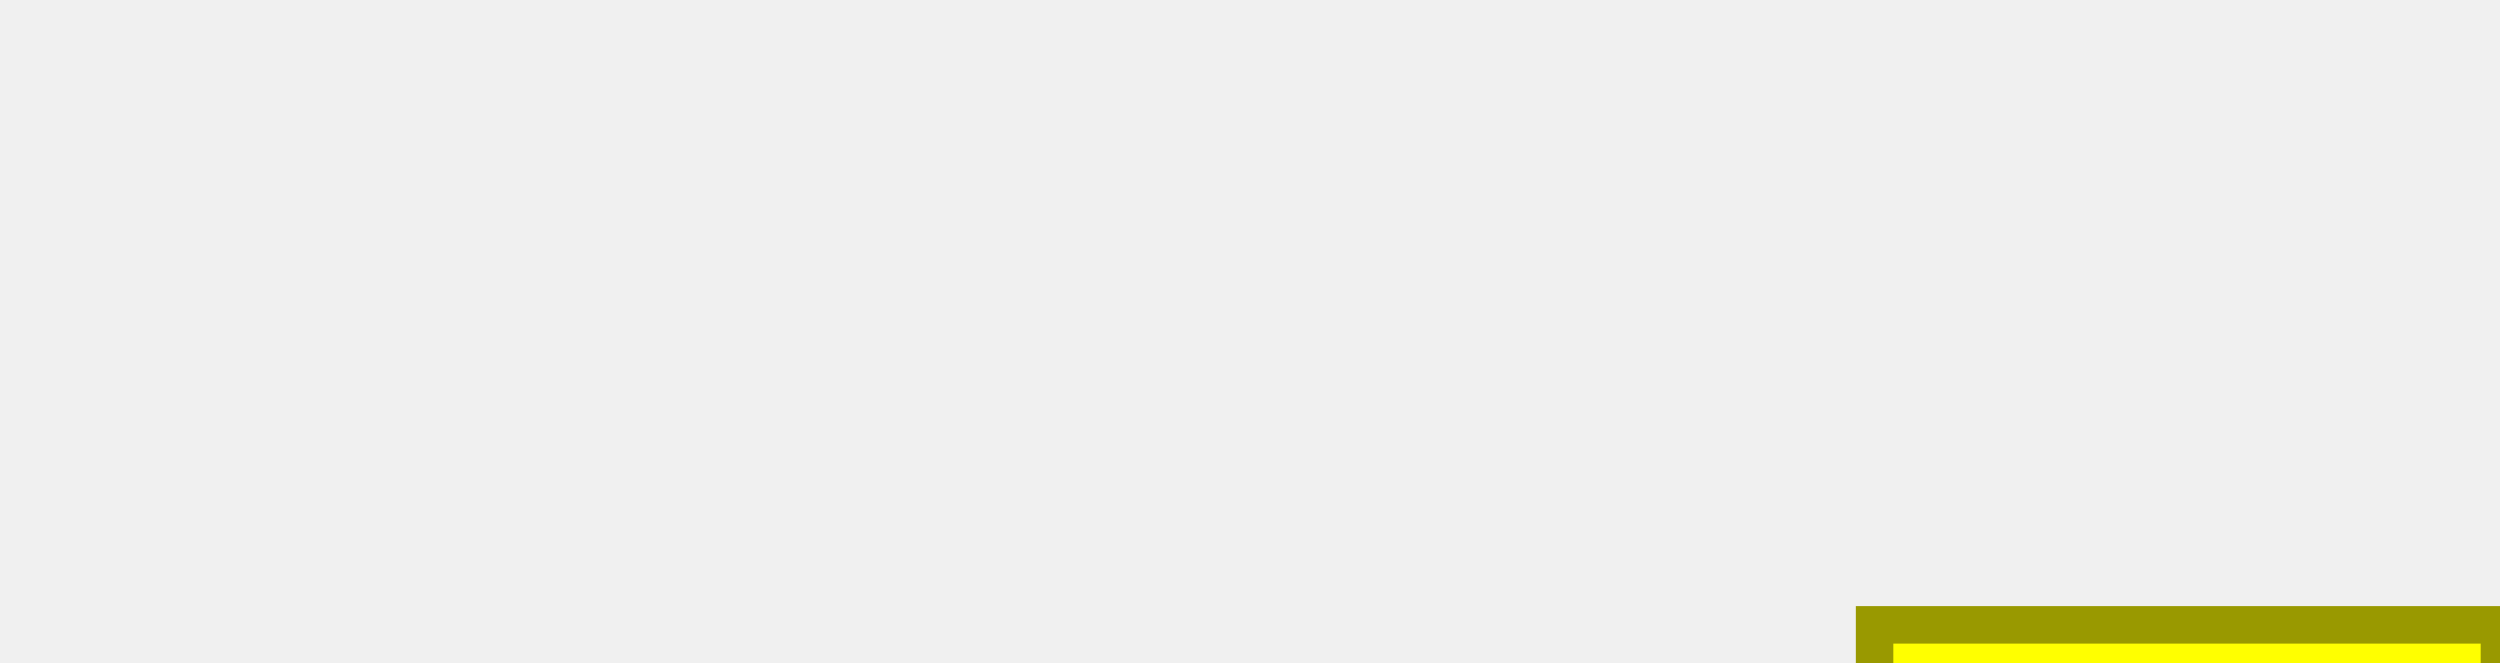
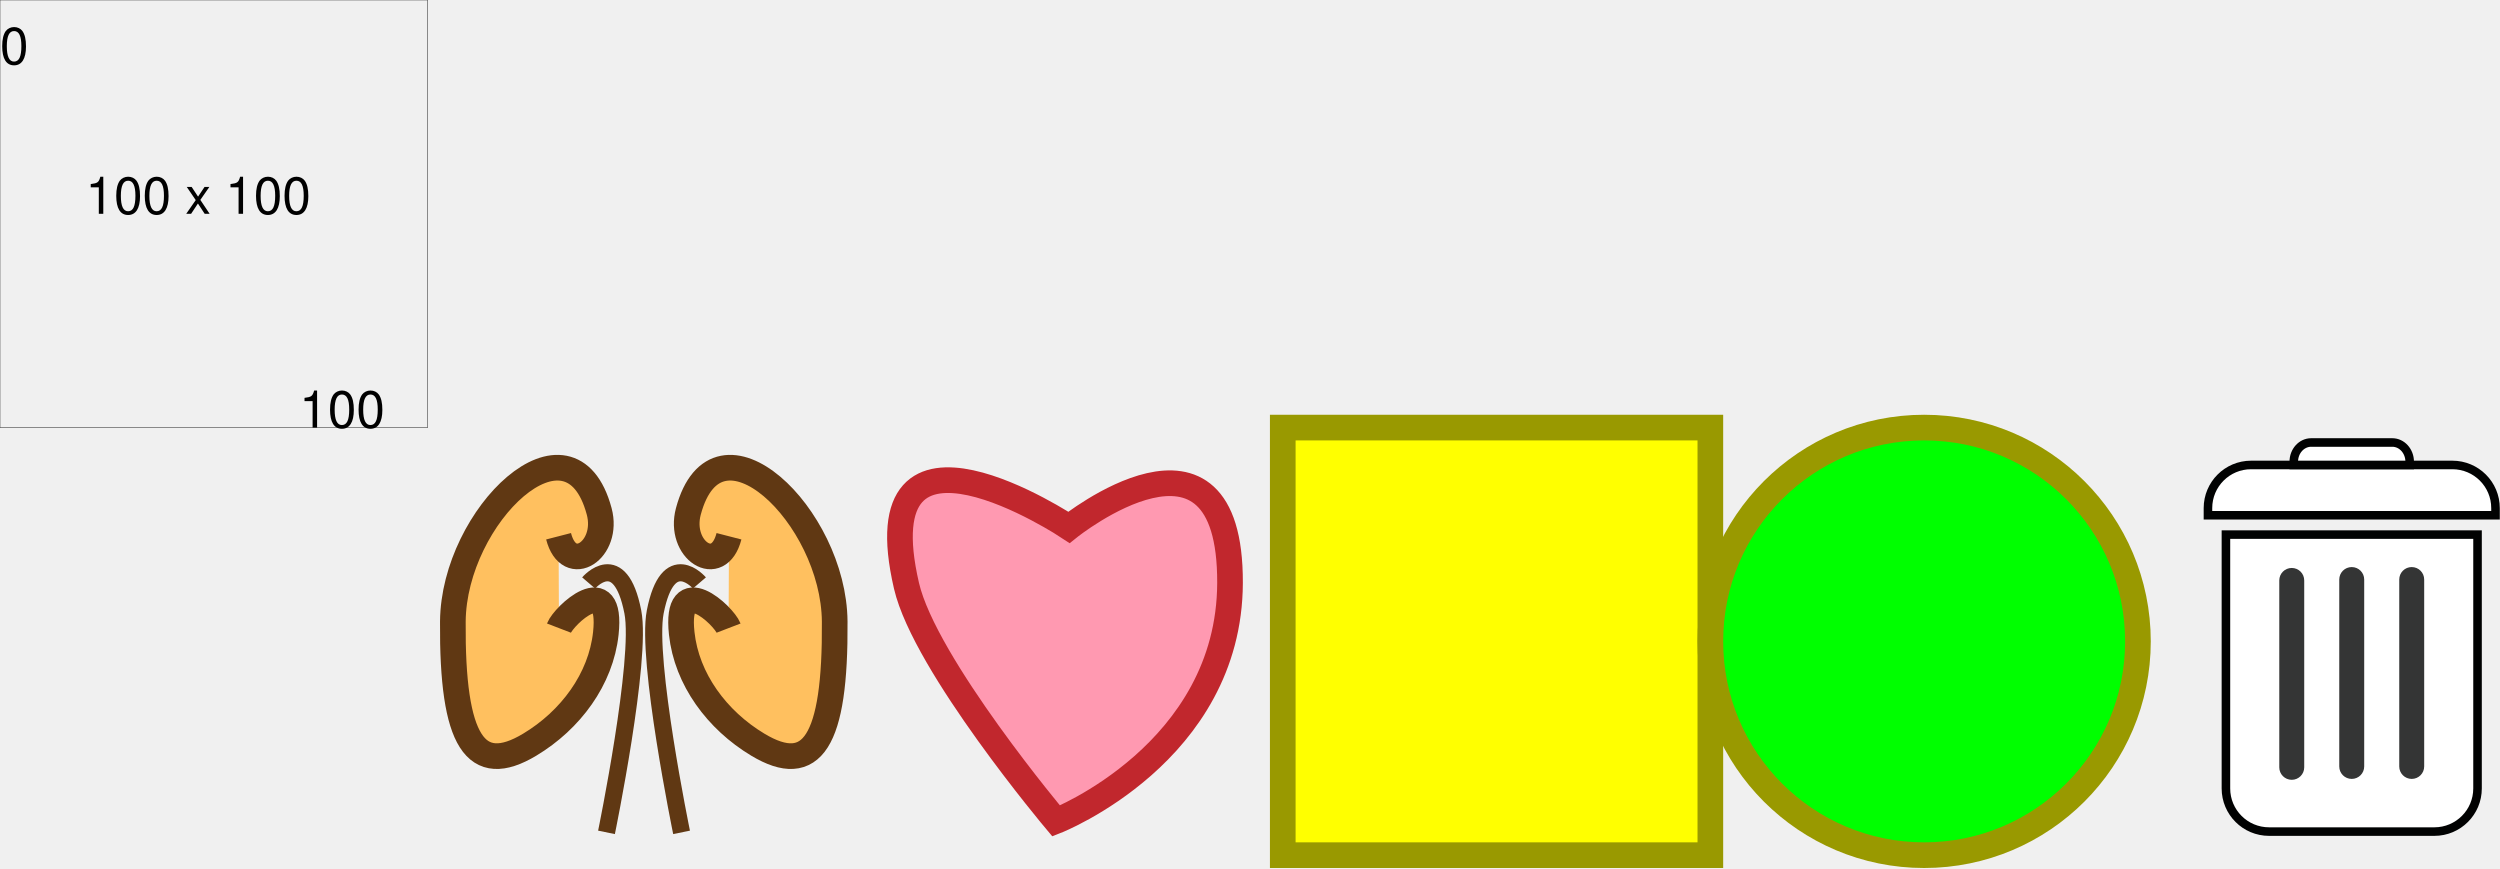
<svg xmlns="http://www.w3.org/2000/svg" xmlns:xlink="http://www.w3.org/1999/xlink">
  <defs>
    <g id="kidneys">
      <path fill="#FFC05F" stroke="#603813" stroke-width="6" d="M30.634,25.415c2.451,9.498,11.91,3.167,9.498-5.822     C33.392-5.532,6.102,20.611,5.909,45.363C5.69,73.552,11.236,81.746,23.872,74.165c9.567-5.739,16.66-15.319,17.814-26.044     c1.607-14.927-9.829-4.164-10.959-1.226" />
      <path fill="#FFC05F" stroke="#603813" stroke-width="6" d="M70.487,25.415c-2.451,9.498-11.91,3.167-9.498-5.822     c6.741-25.124,34.03,1.019,34.223,25.771c0.219,28.189-5.327,36.383-17.963,28.802c-9.567-5.739-16.66-15.319-17.814-26.044     c-1.607-14.927,9.829-4.164,10.959-1.226" />
      <path fill="none" stroke="#603813" stroke-width="4" d="M37.667,36.333c0,0,7.333-8.554,10.333,6.779     c2.166,11.069-6.159,51.554-6.159,51.554" />
      <path fill="none" stroke="#603813" stroke-width="4" d="M63.572,36.333c0,0-7.333-8.554-10.333,6.779     c-2.166,11.069,6.159,51.554,6.159,51.554" />
    </g>
    <g id="heart">
      <path fill="#FF99B1" stroke="#C1272D" stroke-width="6" d="M50,23.333C50,23.333,1.333-9,12,37c4.283,18.472,35,55,35,55  s40.521-15.887,40.667-55.667C87.825-7,50,23.333,50,23.333z" />
    </g>
    <g id="galnac">
      <rect x="0" y="0" fill="#ff0" width="100" height="100" stroke-width="6" stroke="#990" />
    </g>
    <g id="mannose">
      <circle cx="50" cy="50" fill="#0f0" r="50" stroke-width="6" stroke="#990" />
    </g>
+     <g id="trash">
+       <path style="fill:#fff;stroke:#010202;stroke-miterlimit:10;" stroke-width="2" d="M79.422,84.396c0,5.571-4.516,10.088-10.088,10.088H30.666     c-5.571,0-10.088-4.517-10.088-10.088V25.031h58.844V84.396z" />
+       <path style="fill:#fff;stroke:#010202;stroke-miterlimit:10;" stroke-width="2" d="M16.375,20.51v-1.682c0-5.57,4.517-10.088,10.088-10.088h47.074     c5.572,0,10.088,4.518,10.088,10.088v1.682H16.375z" />
+       <path style="fill:#fff;stroke:#010202;stroke-miterlimit:10;" stroke-width="2" d="M36.445,8.74V7.989c0-2.486,1.82-4.503,4.066-4.503h18.977     c2.246,0,4.066,2.017,4.066,4.503V8.74H36.445z" />
+       <g style="opacity:0.8;">
+         <path style="fill:#010202;stroke:#010202;stroke-miterlimit:10;" d="M38.389,79.458c0,1.335-1.082,2.417-2.417,2.417l0,0      c-1.335,0-2.417-1.082-2.417-2.417V35.746c0-1.335,1.082-2.417,2.417-2.417l0,0c1.335,0,2.417,1.082,2.417,2.417V79.458z" />
+         <path style="fill:#010202;stroke:#010202;stroke-miterlimit:10;" d="M52.416,79.248c0,1.335-1.082,2.417-2.417,2.417l0,0      c-1.335,0-2.417-1.082-2.417-2.417V35.535c0-1.334,1.082-2.416,2.417-2.416l0,0c1.334,0,2.417,1.082,2.417,2.416V79.248z" />
+         <path style="fill:#010202;stroke:#010202;stroke-miterlimit:10;" d="M66.445,79.248c0,1.335-1.082,2.417-2.418,2.417l0,0      c-1.334,0-2.416-1.082-2.416-2.417V35.535c0-1.334,1.082-2.416,2.416-2.416l0,0c1.336,0,2.418,1.082,2.418,2.416V79.248z" />
+       </g>
+     </g>
  </defs>
+   <g>
+     <rect x="0" y="0" width="100" height="100" stroke-width="0.1" stroke="#000" fill="none" />
+     <text x="20" y="50" font-family="helvetica">100 x 100</text>
+     <text x="0" y="15" font-family="helvetica">0</text>
+     <text x="70" y="100" font-family="helvetica">100</text>
+   </g>
  <use xlink:href="#kidneys" x="100" y="100" width="100" height="100" />
  <use xlink:href="#heart" x="200" y="100" width="100" height="100" />
  <use xlink:href="#galnac" x="300" y="100" width="100" height="100" />
  <use xlink:href="#mannose" x="400" y="100" width="100" height="100" />
+   <use xlink:href="#trash" x="500" y="100" width="100" height="100" />
</svg>
